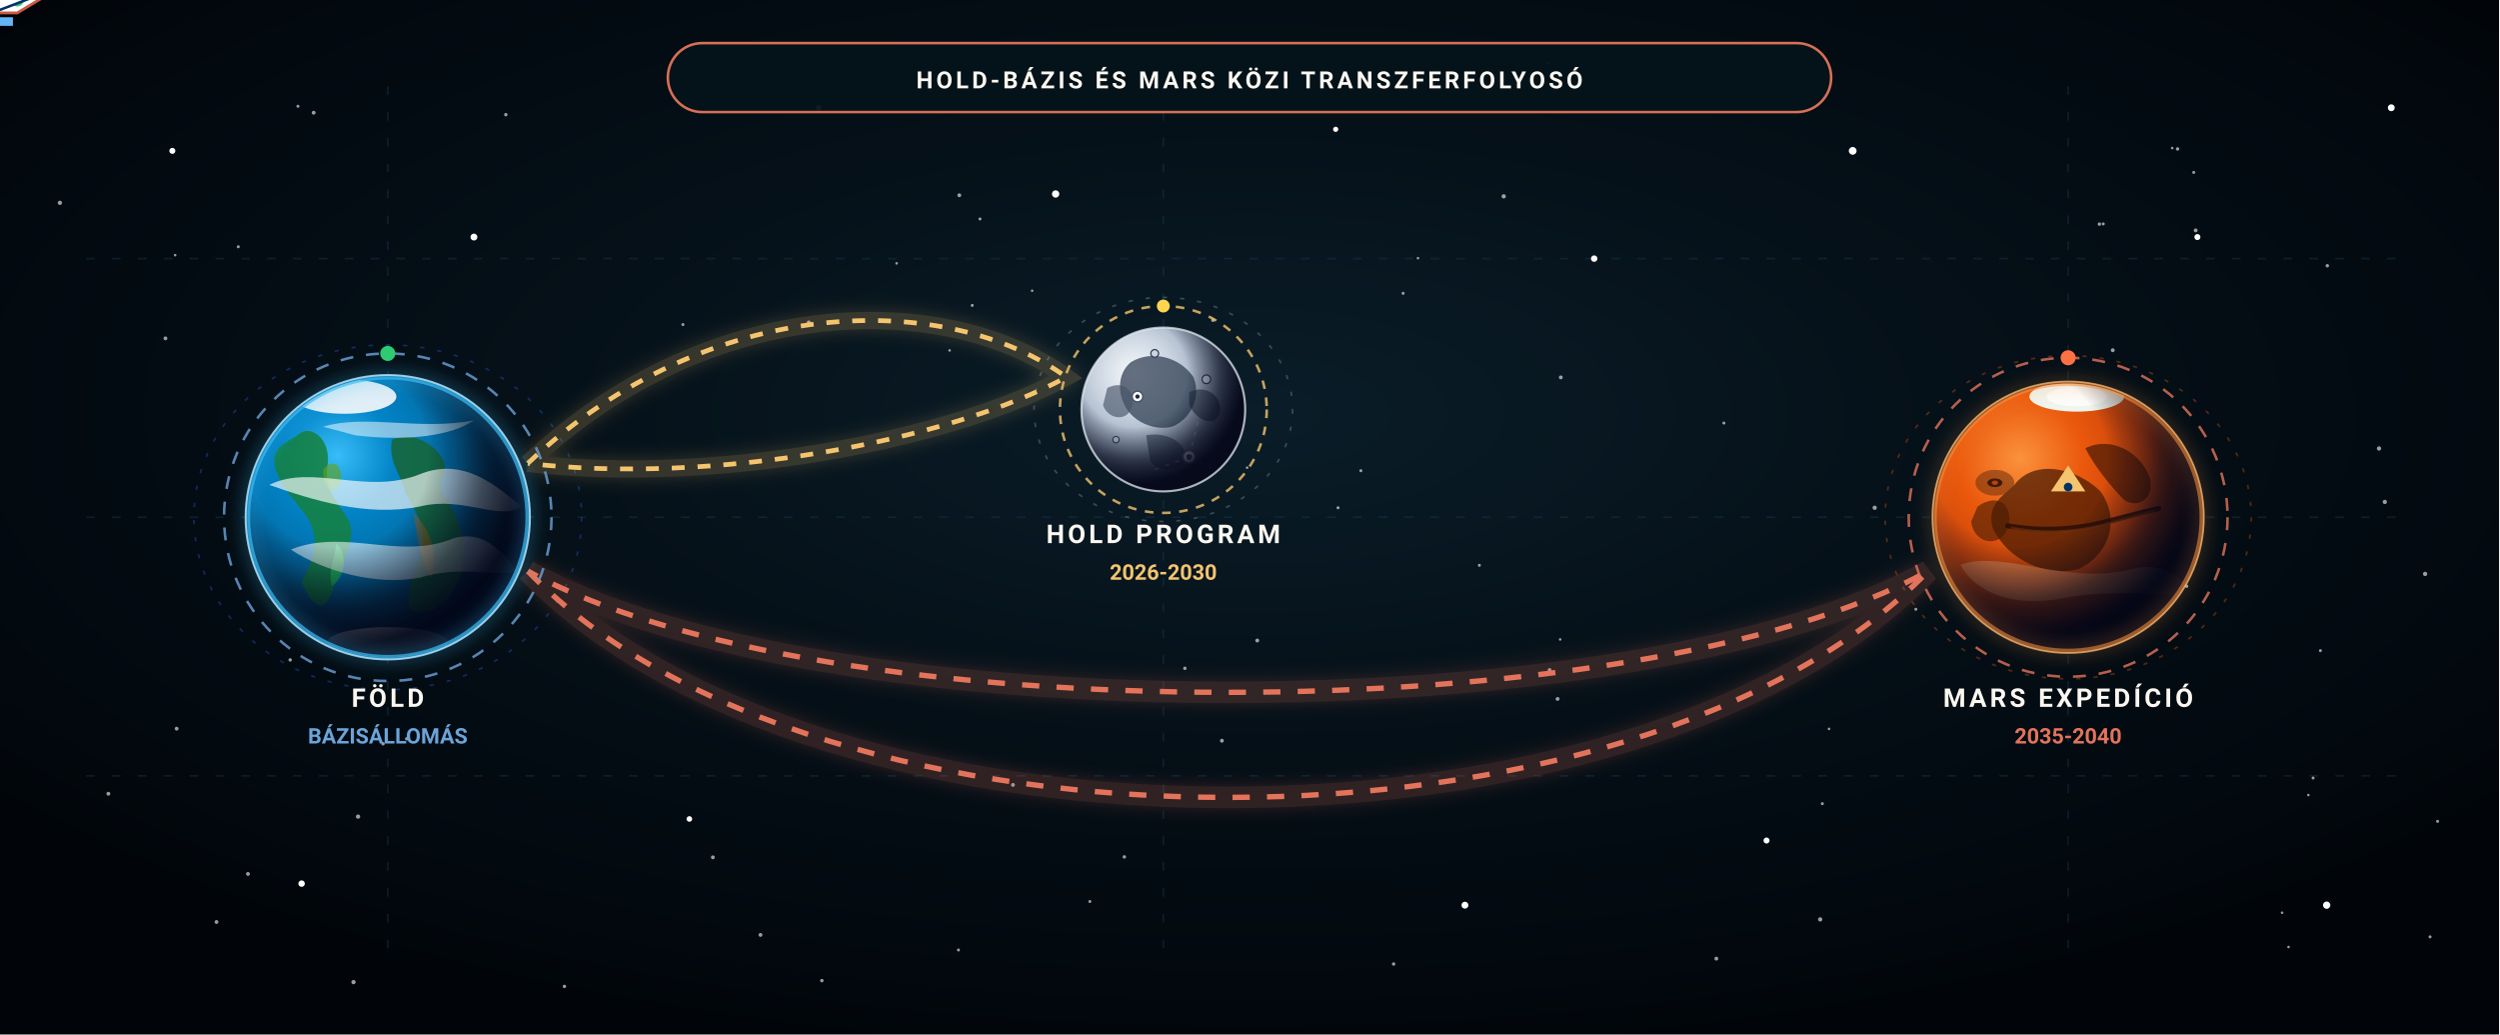
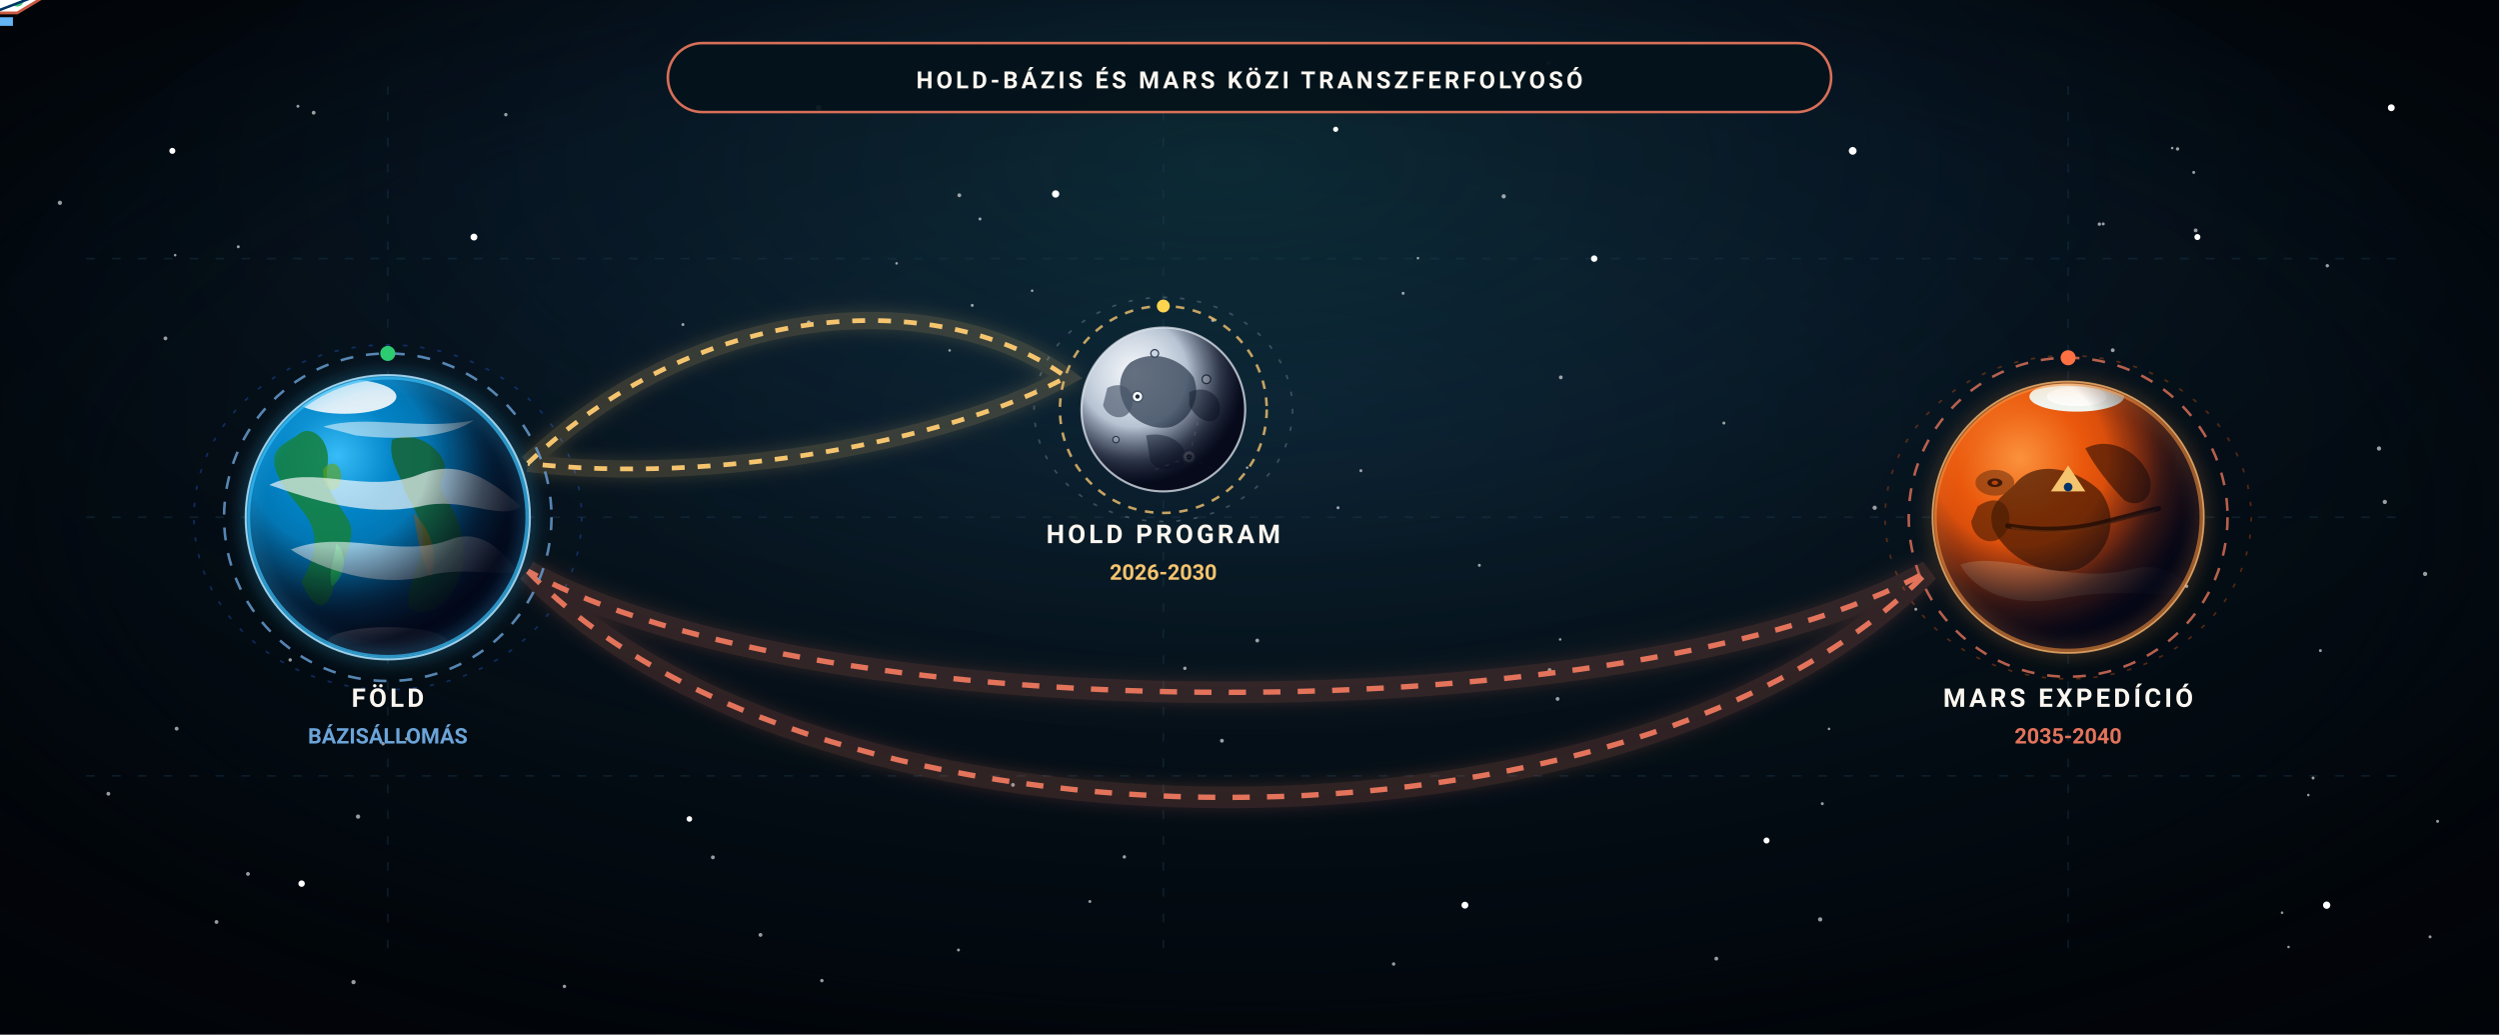
<svg xmlns="http://www.w3.org/2000/svg" class="ill" viewBox="0 0 1160 480">
  <defs>
    <clipPath id="sr-hu-clip2">
      <rect width="1160" height="480" />
    </clipPath>
    <clipPath id="sr-hu-clip2-earth">
      <circle cx="0" cy="0" r="65" />
    </clipPath>
    <clipPath id="sr-hu-clip2-moon">
      <circle cx="0" cy="0" r="38" />
    </clipPath>
    <clipPath id="sr-hu-clip2-mars">
      <circle cx="0" cy="0" r="62" />
    </clipPath>
    <style>
            @keyframes twinkle { 0%, 100% { opacity: 0.25; } 50% { opacity: 1; } }
            @keyframes dash { to { stroke-dashoffset: -40; } }
            .twinkle { animation: twinkle 3.2s ease-in-out infinite; }
            .twinkle:nth-of-type(2n) { animation-duration: 4.5s; animation-delay: 0.8s; }
            .twinkle:nth-of-type(3n) { animation-duration: 2.8s; animation-delay: 1.5s; }
            .dash { animation: dash 2.5s linear infinite; }
            text { font-family: "Manrope", -apple-system, BlinkMacSystemFont, "Segoe UI", Roboto, sans-serif; }
        </style>
    <radialGradient id="sr-deep-space" cx="50%" cy="40%" r="65%">
      <stop offset="0%" stop-color="#0a1d28" />
      <stop offset="45%" stop-color="#051018" />
      <stop offset="85%" stop-color="#02080e" />
      <stop offset="100%" stop-color="#010408" />
    </radialGradient>
+     <radialGradient id="sr-nebula" cx="50%" cy="32%" r="64%">
+       <stop offset="0" stop-color="#1c6674" stop-opacity=".28" />
+       <stop offset=".44" stop-color="#173f68" stop-opacity=".16" />
+       <stop offset="1" stop-color="#02080e" stop-opacity="0" />
+     </radialGradient>
+     <radialGradient id="sr-vignette" cx="50%" cy="50%" r="72%">
+       <stop offset=".62" stop-color="#02080e" stop-opacity="0" />
+       <stop offset="1" stop-color="#010408" stop-opacity=".72" />
+     </radialGradient>
    <radialGradient id="sr-earth-ocean-rad" cx="32%" cy="28%" r="68%">
      <stop offset="0%" stop-color="#38bdf8" />
      <stop offset="30%" stop-color="#0284c7" />
      <stop offset="65%" stop-color="#0369a1" />
      <stop offset="100%" stop-color="#082f49" />
    </radialGradient>
    <radialGradient id="sr-moon-rad" cx="32%" cy="28%" r="68%">
      <stop offset="0%" stop-color="#f8fafc" />
      <stop offset="35%" stop-color="#cbd5e1" />
      <stop offset="70%" stop-color="#94a3b8" />
      <stop offset="100%" stop-color="#475569" />
    </radialGradient>
    <radialGradient id="sr-mars-rad" cx="32%" cy="28%" r="68%">
      <stop offset="0%" stop-color="#fb923c" />
      <stop offset="35%" stop-color="#ea580c" />
      <stop offset="70%" stop-color="#c2410c" />
      <stop offset="90%" stop-color="#7c2d12" />
      <stop offset="100%" stop-color="#431407" />
    </radialGradient>
    <radialGradient id="sr-planet-shadow" cx="32%" cy="28%" r="68%">
      <stop offset="0%" stop-color="#020617" stop-opacity="0" />
      <stop offset="48%" stop-color="#020617" stop-opacity="0" />
      <stop offset="78%" stop-color="#020617" stop-opacity="0.65" />
      <stop offset="100%" stop-color="#020617" stop-opacity="0.95" />
    </radialGradient>
    <filter id="sr-planet-glow" x="-20%" y="-20%" width="140%" height="140%">
      <feGaussianBlur stdDeviation="4" result="blur" />
      <feComposite in="SourceGraphic" in2="blur" operator="over" />
    </filter>
  </defs>
  <g clip-path="url(#sr-hu-clip2)">
    <rect width="1160" height="480" fill="url(#sr-deep-space)" />
+     <ellipse cx="570" cy="168" rx="570" ry="254" fill="url(#sr-nebula)" />
+     <rect width="1160" height="480" fill="url(#sr-vignette)" />
    <g>
      <line x1="40" y1="120" x2="1120" y2="120" stroke="#1e405a" stroke-width="0.8" stroke-dasharray="4 8" opacity="0.35" />
      <line x1="40" y1="240" x2="1120" y2="240" stroke="#1e405a" stroke-width="0.8" stroke-dasharray="4 8" opacity="0.35" />
      <line x1="40" y1="360" x2="1120" y2="360" stroke="#1e405a" stroke-width="0.8" stroke-dasharray="4 8" opacity="0.35" />
      <line x1="180" y1="40" x2="180" y2="440" stroke="#1e405a" stroke-width="0.8" stroke-dasharray="4 8" opacity="0.35" />
      <line x1="540" y1="40" x2="540" y2="440" stroke="#1e405a" stroke-width="0.8" stroke-dasharray="4 8" opacity="0.35" />
      <line x1="960" y1="40" x2="960" y2="440" stroke="#1e405a" stroke-width="0.8" stroke-dasharray="4 8" opacity="0.35" />
    </g>
    <g fill="#ffffff" opacity="0.6">
      <circle cx="166.2" cy="378.9" r="1" />
      <circle cx="451.3" cy="141.7" r="0.7" />
      <circle cx="110.6" cy="114.5" r="0.7" />
      <circle cx="976.3" cy="103.9" r="0.7" />
      <circle cx="1059.3" cy="423.5" r="0.6" />
      <circle cx="381.5" cy="455" r="0.8" />
      <circle cx="723" cy="324.3" r="0.9" />
      <circle cx="82" cy="338.1" r="0.9" />
      <circle cx="521.7" cy="172.1" r="0.9" />
      <circle cx="1128" cy="434.7" r="0.7" />
      <circle cx="870.2" cy="235.6" r="1" />
      <circle cx="1107" cy="232.9" r="1" />
      <circle cx="1010.8" cy="69.1" r="0.8" />
      <circle cx="1080.3" cy="123.3" r="0.8" />
      <circle cx="724.5" cy="175.1" r="0.9" />
      <circle cx="224.3" cy="283" r="0.8" />
      <circle cx="50.3" cy="368.3" r="0.9" />
      <circle cx="974.5" cy="104" r="0.8" />
      <circle cx="188.8" cy="342.8" r="0.8" />
      <circle cx="1018.3" cy="80" r="0.7" />
      <circle cx="100.5" cy="427.8" r="0.9" />
      <circle cx="177.8" cy="345.1" r="0.8" />
      <circle cx="470.2" cy="364.2" r="0.9" />
      <circle cx="563" cy="148.6" r="0.8" />
      <circle cx="454.9" cy="101.6" r="0.7" />
      <circle cx="646.9" cy="447.3" r="0.8" />
      <circle cx="472.5" cy="33.3" r="1" />
      <circle cx="375.4" cy="149.6" r="0.9" />
      <circle cx="1008.3" cy="68.7" r="0.6" />
      <circle cx="262" cy="457.7" r="0.8" />
      <circle cx="134.7" cy="306.2" r="0.8" />
      <circle cx="138.3" cy="49.3" r="0.7" />
      <circle cx="1104.3" cy="208.1" r="1" />
      <circle cx="440.8" cy="162.6" r="0.6" />
      <circle cx="698" cy="91.1" r="1" />
      <circle cx="718.8" cy="29.3" r="0.8" />
      <circle cx="550" cy="310.1" r="0.8" />
      <circle cx="145.8" cy="230.8" r="0.9" />
      <circle cx="115.1" cy="405.5" r="0.9" />
      <circle cx="234.8" cy="53.2" r="0.8" />
      <circle cx="724.2" cy="296.7" r="0.6" />
      <circle cx="686.7" cy="262.3" r="0.7" />
      <circle cx="583.6" cy="297.2" r="0.9" />
      <circle cx="145.6" cy="52.3" r="0.9" />
      <circle cx="1125.7" cy="266.3" r="1" />
      <circle cx="445.3" cy="90.6" r="0.9" />
      <circle cx="330.9" cy="397.8" r="0.9" />
      <circle cx="76.8" cy="157" r="0.9" />
      <circle cx="81.3" cy="118.4" r="0.6" />
      <circle cx="796.7" cy="444.8" r="0.9" />
      <circle cx="1019.2" cy="106.9" r="0.9" />
      <circle cx="1131.5" cy="381.1" r="0.7" />
      <circle cx="353" cy="433.8" r="0.9" />
      <circle cx="479.1" cy="134.9" r="0.6" />
      <circle cx="889.3" cy="282.7" r="0.7" />
      <circle cx="164.1" cy="455.7" r="1" />
      <circle cx="27.8" cy="94.1" r="1" />
      <circle cx="521.9" cy="397.6" r="0.8" />
      <circle cx="444.9" cy="440.8" r="0.7" />
      <circle cx="1073.7" cy="361" r="0.7" />
      <circle cx="1062.3" cy="439.4" r="0.6" />
      <circle cx="621.1" cy="235.6" r="0.7" />
      <circle cx="844.9" cy="426.6" r="1" />
      <circle cx="926.3" cy="202.2" r="0.9" />
      <circle cx="980.7" cy="162.5" r="0.9" />
      <circle cx="505.9" cy="418.3" r="0.7" />
      <circle cx="631.7" cy="218.4" r="0.7" />
      <circle cx="567.2" cy="343.7" r="0.9" />
      <circle cx="1071.5" cy="368.9" r="0.6" />
      <circle cx="578.9" cy="217" r="0.6" />
      <circle cx="1077.1" cy="301.9" r="0.7" />
      <circle cx="719.3" cy="310.9" r="0.9" />
      <circle cx="1015" cy="272" r="0.8" />
      <circle cx="658.2" cy="119.8" r="0.6" />
      <circle cx="849" cy="338.2" r="0.6" />
      <circle cx="416.2" cy="122.2" r="0.6" />
      <circle cx="800.2" cy="196.3" r="0.7" />
      <circle cx="845.9" cy="372.9" r="0.7" />
      <circle cx="651.3" cy="136.1" r="0.7" />
      <circle cx="317" cy="150.6" r="0.7" />
    </g>
    <g>
      <circle class="twinkle" cx="80" cy="70" r="1.4" fill="#ffffff" />
      <circle class="twinkle" cx="220" cy="110" r="1.6" fill="#ffffff" />
      <circle class="twinkle" cx="380" cy="50" r="1.3" fill="#ffffff" />
      <circle class="twinkle" cx="490" cy="90" r="1.7" fill="#ffffff" />
      <circle class="twinkle" cx="620" cy="60" r="1.2" fill="#ffffff" />
      <circle class="twinkle" cx="740" cy="120" r="1.5" fill="#ffffff" />
      <circle class="twinkle" cx="860" cy="70" r="1.8" fill="#ffffff" />
      <circle class="twinkle" cx="1020" cy="110" r="1.4" fill="#ffffff" />
      <circle class="twinkle" cx="1110" cy="50" r="1.6" fill="#ffffff" />
      <circle class="twinkle" cx="140" cy="410" r="1.5" fill="#ffffff" />
      <circle class="twinkle" cx="320" cy="380" r="1.3" fill="#ffffff" />
      <circle class="twinkle" cx="680" cy="420" r="1.6" fill="#ffffff" />
      <circle class="twinkle" cx="820" cy="390" r="1.4" fill="#ffffff" />
      <circle class="twinkle" cx="1080" cy="420" r="1.7" fill="#ffffff" />
    </g>
    <ellipse cx="180" cy="240" rx="90" ry="80" fill="none" stroke="#2563eb" stroke-width="0.8" stroke-dasharray="2 6" opacity="0.35" />
    <ellipse cx="540" cy="190" rx="60" ry="52" fill="none" stroke="#94a3b8" stroke-width="0.8" stroke-dasharray="2 6" opacity="0.35" />
    <ellipse cx="960" cy="240" rx="85" ry="75" fill="none" stroke="#ea580c" stroke-width="0.8" stroke-dasharray="2 6" opacity="0.35" />
    <path id="sr-hu-path-moon" d="M245,215 C330,135 440,135 495,175 C440,205 330,225 245,215" fill="none" stroke="#f5c46e" stroke-width="2.2" stroke-dasharray="6 6" class="dash" />
    <path d="M245,215 C330,135 440,135 495,175 C440,205 330,225 245,215" fill="none" stroke="#f5c46e" stroke-width="8" opacity="0.2" filter="url(#sr-planet-glow)" />
    <path id="sr-hu-path-mars" d="M245,265 C380,405 760,405 895,265 C760,340 380,340 245,265" fill="none" stroke="#e3735a" stroke-width="2.5" stroke-dasharray="8 8" class="dash" />
    <path d="M245,265 C380,405 760,405 895,265 C760,340 380,340 245,265" fill="none" stroke="#e3735a" stroke-width="10" opacity="0.2" filter="url(#sr-planet-glow)" />
    <g transform="translate(180, 240)">
      <g>
        <circle cx="0" cy="0" r="76" fill="none" stroke="#6BA4D9" stroke-width="1.2" stroke-dasharray="6 6" opacity="0.8" />
        <circle cx="0" cy="-76" r="3.5" fill="#2ecc71" />
        <animateTransform attributeName="transform" type="rotate" from="0 0 0" to="360 0 0" dur="24s" repeatCount="indefinite" />
      </g>
      <g clip-path="url(#sr-hu-clip2-earth)">
        <circle cx="0" cy="0" r="65" fill="url(#sr-earth-ocean-rad)" />
        <path d="M-42,-38 C-36,-44 -26,-36 -28,-24 C-30,-12 -22,-6 -18,2 C-14,10 -22,22 -26,35 C-30,46 -36,40 -40,30 C-36,22 -32,15 -35,5 C-38,-4 -48,-10 -52,-22 C-55,-32 -48,-34 -42,-38 Z" fill="#15803d" opacity="0.85" />
        <path d="M-30,-22 C-26,-28 -20,-24 -22,-16 C-24,-10 -30,-12 -30,-22 Z" fill="#65a30d" opacity="0.6" />
        <path d="M-24,12 C-18,18 -20,28 -26,32 C-28,24 -24,18 -24,12 Z" fill="#22c55e" opacity="0.65" />
        <path d="M2,-36 C12,-40 22,-34 26,-26 C28,-20 22,-16 26,-10 C32,-2 38,12 34,26 C30,40 18,48 10,42 C8,34 14,24 16,14 C18,4 12,-4 8,-12 C6,-20 0,-26 2,-36 Z" fill="#166534" opacity="0.85" />
        <path d="M12,-2 C20,6 24,18 20,28 C16,22 14,12 12,-2 Z" fill="#a16207" opacity="0.5" />
        <ellipse cx="-20" cy="-56" rx="24" ry="8" fill="#f8fafc" opacity="0.9" />
        <ellipse cx="0" cy="58" rx="28" ry="7" fill="#f8fafc" opacity="0.85" />
        <path d="M-55,-15 C-35,-25 -10,-10 15,-20 C35,-28 50,-15 62,-5 C52,2 35,-10 15,-5 C-10,0 -35,-8 -55,-15 Z" fill="#ffffff" opacity="0.65" />
        <path d="M-45,15 C-20,5 5,20 30,10 C45,5 55,18 60,25 C50,28 35,22 15,28 C-5,32 -30,25 -45,15 Z" fill="#ffffff" opacity="0.55" />
        <path d="M-30,-42 C-10,-48 15,-40 40,-45 C30,-38 10,-35 -15,-38 Z" fill="#ffffff" opacity="0.5" />
        <circle cx="0" cy="0" r="65" fill="url(#sr-planet-shadow)" />
      </g>
      <circle cx="0" cy="0" r="65" fill="none" stroke="#38bdf8" stroke-width="2.2" opacity="0.75" filter="url(#sr-planet-glow)" />
      <circle cx="0" cy="0" r="66" fill="none" stroke="#bae6fd" stroke-width="0.9" opacity="0.8" />
      <text x="0" y="88" fill="#fbf7f0" font-family="Manrope, sans-serif" font-size="12" font-weight="700" text-anchor="middle" letter-spacing="1.5">FÖLD</text>
      <text x="0" y="105" fill="#6BA4D9" font-family="Manrope, sans-serif" font-size="10" font-weight="600" text-anchor="middle">BÁZISÁLLOMÁS</text>
    </g>
    <g transform="translate(540, 190)">
      <g>
        <circle cx="0" cy="0" r="48" fill="none" stroke="#f5c46e" stroke-width="1.2" stroke-dasharray="4 4" opacity="0.8" />
        <circle cx="0" cy="-48" r="3" fill="#ffd54f" />
        <animateTransform attributeName="transform" type="rotate" from="0 0 0" to="360 0 0" dur="16s" repeatCount="indefinite" />
      </g>
      <g clip-path="url(#sr-hu-clip2-moon)">
        <circle cx="0" cy="0" r="38" fill="url(#sr-moon-rad)" />
        <path d="M-15,-22 C-5,-28 8,-24 14,-15 C18,-5 12,5 4,8 C-4,10 -14,6 -18,-2 C-22,-10 -20,-18 -15,-22 Z" fill="#334155" opacity="0.75" />
        <path d="M-26,-10 C-18,-14 -12,-8 -15,0 C-18,6 -26,4 -28,-2 Z" fill="#475569" opacity="0.65" />
        <path d="M-8,12 C2,10 12,16 10,24 C8,28 -2,30 -6,24 Z" fill="#334155" opacity="0.6" />
        <path d="M12,-8 C20,-12 28,-6 26,2 C24,8 16,6 12,-2 Z" fill="#1e293b" opacity="0.55" />
        <circle cx="12" cy="22" r="3" fill="#f8fafc" stroke="#64748b" stroke-width="0.8" />
        <circle cx="12" cy="22" r="1.2" fill="#0f172a" />
        <line x1="12" y1="22" x2="28" y2="30" stroke="#f8fafc" stroke-width="0.6" opacity="0.5" stroke-dasharray="2 3" />
        <line x1="12" y1="22" x2="-4" y2="28" stroke="#f8fafc" stroke-width="0.6" opacity="0.5" stroke-dasharray="2 3" />
        <line x1="12" y1="22" x2="16" y2="6" stroke="#f8fafc" stroke-width="0.6" opacity="0.5" stroke-dasharray="2 3" />
        <circle cx="-12" cy="-6" r="2.5" fill="#f8fafc" stroke="#475569" stroke-width="0.7" />
        <circle cx="-12" cy="-6" r="1" fill="#1e293b" />
        <circle cx="-4" cy="-26" r="1.8" fill="#cbd5e1" stroke="#334155" stroke-width="0.6" />
        <circle cx="20" cy="-14" r="2" fill="#cbd5e1" stroke="#334155" stroke-width="0.6" />
        <circle cx="-22" cy="14" r="1.5" fill="#cbd5e1" stroke="#334155" stroke-width="0.5" />
        <circle cx="0" cy="0" r="38" fill="url(#sr-planet-shadow)" />
      </g>
      <circle cx="0" cy="0" r="38" fill="none" stroke="#e2e8f0" stroke-width="1" opacity="0.75" />
      <text x="0" y="62" fill="#fbf7f0" font-family="Manrope, sans-serif" font-size="12" font-weight="700" text-anchor="middle" letter-spacing="1.5">HOLD PROGRAM</text>
      <text x="0" y="79" fill="#f5c46e" font-family="Manrope, sans-serif" font-size="10" font-weight="600" text-anchor="middle">2026-2030</text>
    </g>
    <g transform="translate(960, 240)">
      <g>
        <circle cx="0" cy="0" r="74" fill="none" stroke="#e3735a" stroke-width="1.2" stroke-dasharray="6 6" opacity="0.8" />
        <circle cx="0" cy="-74" r="3.5" fill="#ff7043" />
        <animateTransform attributeName="transform" type="rotate" from="0 0 0" to="360 0 0" dur="28s" repeatCount="indefinite" />
      </g>
      <g clip-path="url(#sr-hu-clip2-mars)">
        <circle cx="0" cy="0" r="62" fill="url(#sr-mars-rad)" />
        <path d="M-25,-15 C-15,-28 5,-22 15,-12 C25,2 18,18 5,24 C-10,28 -28,20 -35,5 C-38,-6 -30,-10 -25,-15 Z" fill="#451a03" opacity="0.7" />
        <path d="M8,-32 C20,-38 34,-30 38,-18 C40,-8 32,-4 26,-8 C20,-14 12,-24 8,-32 Z" fill="#3c1404" opacity="0.65" />
        <path d="M-42,-5 C-32,-12 -25,-5 -28,5 C-32,15 -44,12 -45,2 Z" fill="#451a03" opacity="0.6" />
        <path d="M-28,4 Q-5,8 18,2 T42,-4" fill="none" stroke="#260c02" stroke-width="2.4" stroke-linecap="round" opacity="0.8" />
        <path d="M-26,5 Q-4,9 18,3 T40,-3" fill="none" stroke="#78350f" stroke-width="1" stroke-linecap="round" opacity="0.6" />
        <ellipse cx="-34" cy="-16" rx="9" ry="6" fill="#78350f" opacity="0.6" />
        <ellipse cx="-34" cy="-16" rx="3.5" ry="2" fill="#260c02" opacity="0.8" />
        <ellipse cx="-34" cy="-16" rx="1.5" ry="1" fill="#ea580c" opacity="0.7" />
        <ellipse cx="4" cy="-56" rx="22" ry="7" fill="#f0fdfa" opacity="0.95" />
        <ellipse cx="4" cy="-56" rx="14" ry="4.5" fill="#ffffff" opacity="0.8" />
        <path d="M-50,22 C-30,15 0,32 30,24 C45,20 54,30 58,35 C48,38 25,32 -5,38 C-30,42 -45,32 -50,22 Z" fill="#fed7aa" opacity="0.32" />
        <circle cx="0" cy="0" r="62" fill="url(#sr-planet-shadow)" />
      </g>
      <circle cx="0" cy="0" r="62" fill="none" stroke="#fb923c" stroke-width="2" opacity="0.6" filter="url(#sr-planet-glow)" />
      <circle cx="0" cy="0" r="63" fill="none" stroke="#fdba74" stroke-width="0.8" opacity="0.75" />
      <polygon points="-8,-12 0,-24 8,-12" fill="#f5c46e" />
      <circle cx="0" cy="-14" r="2" fill="#003366" />
      <text x="0" y="88" fill="#fbf7f0" font-family="Manrope, sans-serif" font-size="12" font-weight="700" text-anchor="middle" letter-spacing="1.5">MARS EXPEDÍCIÓ</text>
      <text x="0" y="105" fill="#e3735a" font-family="Manrope, sans-serif" font-size="10" font-weight="600" text-anchor="middle">2035-2040</text>
    </g>
    <g>
      <path d="M-16,-6 L8,-6 L18,0 L8,6 L-16,6 L-12,0Z" fill="#ffffff" stroke="#c95a41" stroke-width="1.3" />
      <polygon points="-16,-6 -24,-12 -10,-6" fill="#f5c46e" />
      <polygon points="-16,6 -24,12 -10,6" fill="#f5c46e" />
      <rect x="-6" y="-12" width="12" height="4" fill="#64b5f6" />
      <rect x="-6" y="8" width="12" height="4" fill="#64b5f6" />
      <circle cx="8" cy="0" r="3" fill="#2ecc71" />
      <animateMotion dur="22s" repeatCount="indefinite" rotate="auto">
        <mpath href="#sr-hu-path-mars" />
      </animateMotion>
    </g>
    <g>
      <polygon points="12,0 -9,-8 -5,0 -9,8" fill="#ffffff" stroke="#003366" stroke-width="1.2" />
      <rect x="-7" y="-3" width="6" height="6" fill="#ffd54f" />
      <animateMotion dur="12s" repeatCount="indefinite" rotate="auto">
        <mpath href="#sr-hu-path-moon" />
      </animateMotion>
    </g>
    <g font-family="Manrope, sans-serif" font-size="11" font-weight="700" letter-spacing="1.5">
      <rect x="310" y="20" width="540" height="32" rx="16" fill="#04121a" stroke="#e3735a" stroke-width="1.2" opacity="0.95" />
      <text x="580" y="41" fill="#fbf7f0" text-anchor="middle">HOLD-BÁZIS ÉS MARS KÖZI TRANSZFERFOLYOSÓ</text>
    </g>
  </g>
</svg>
